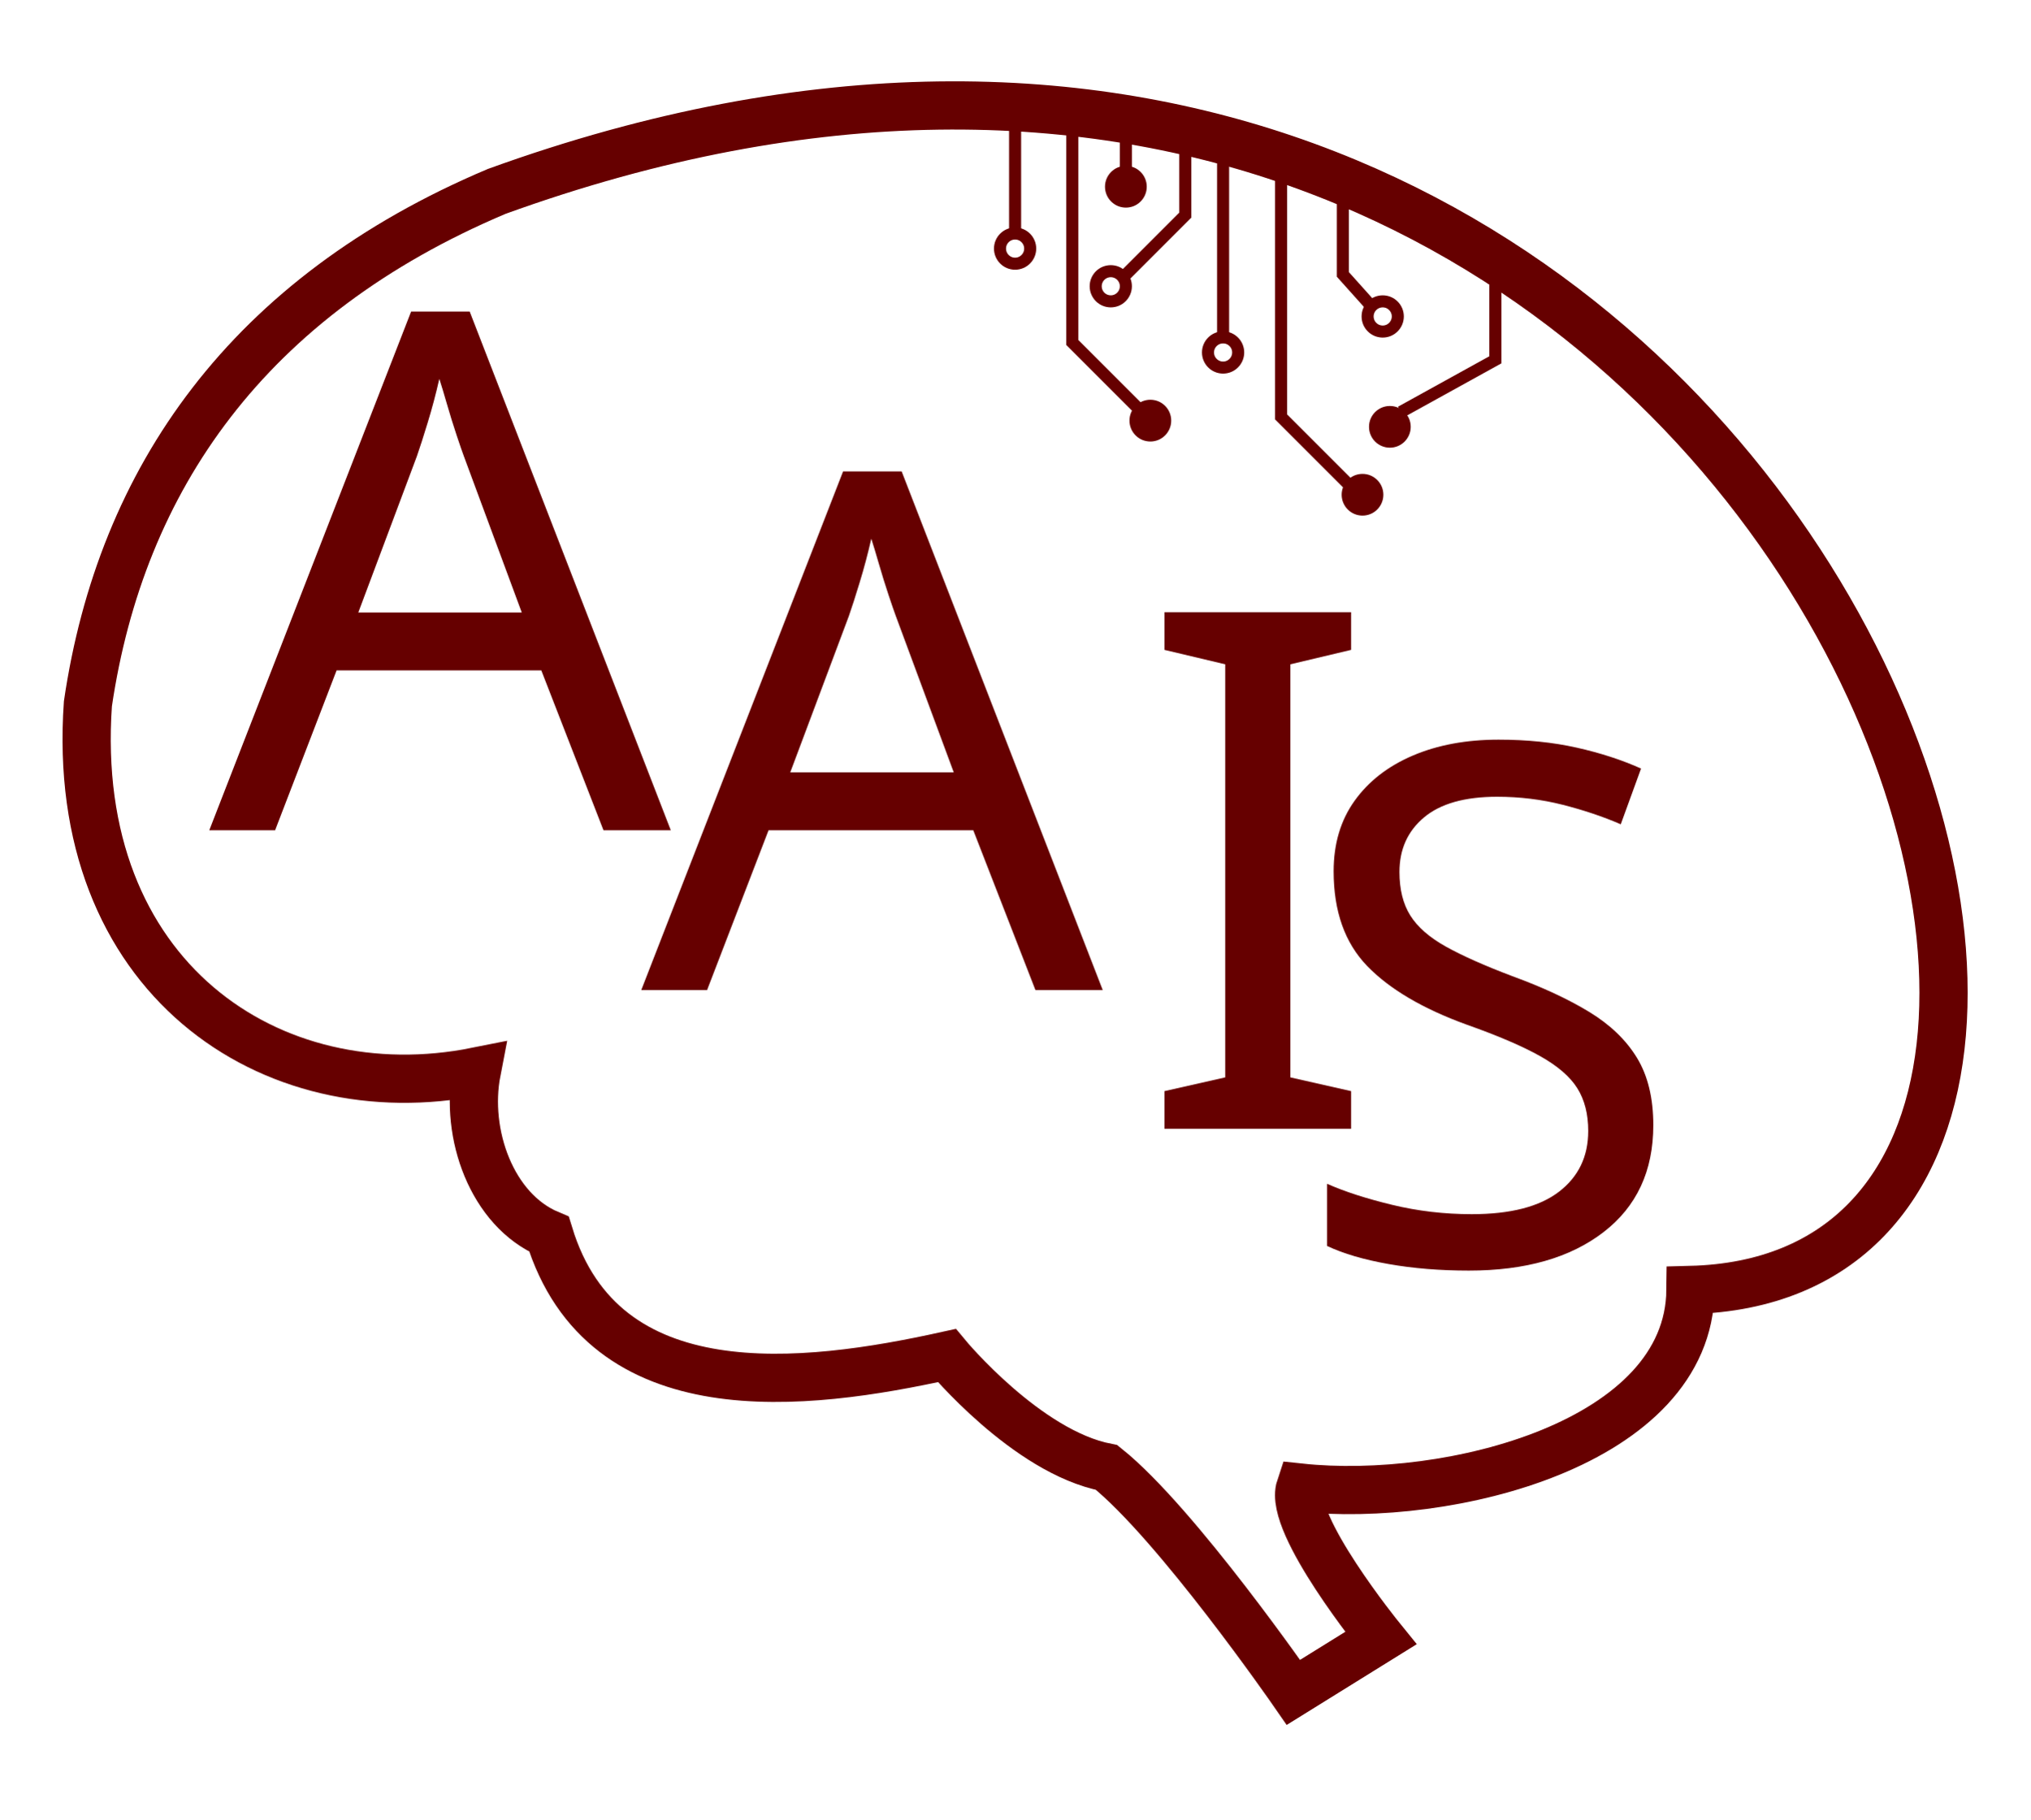
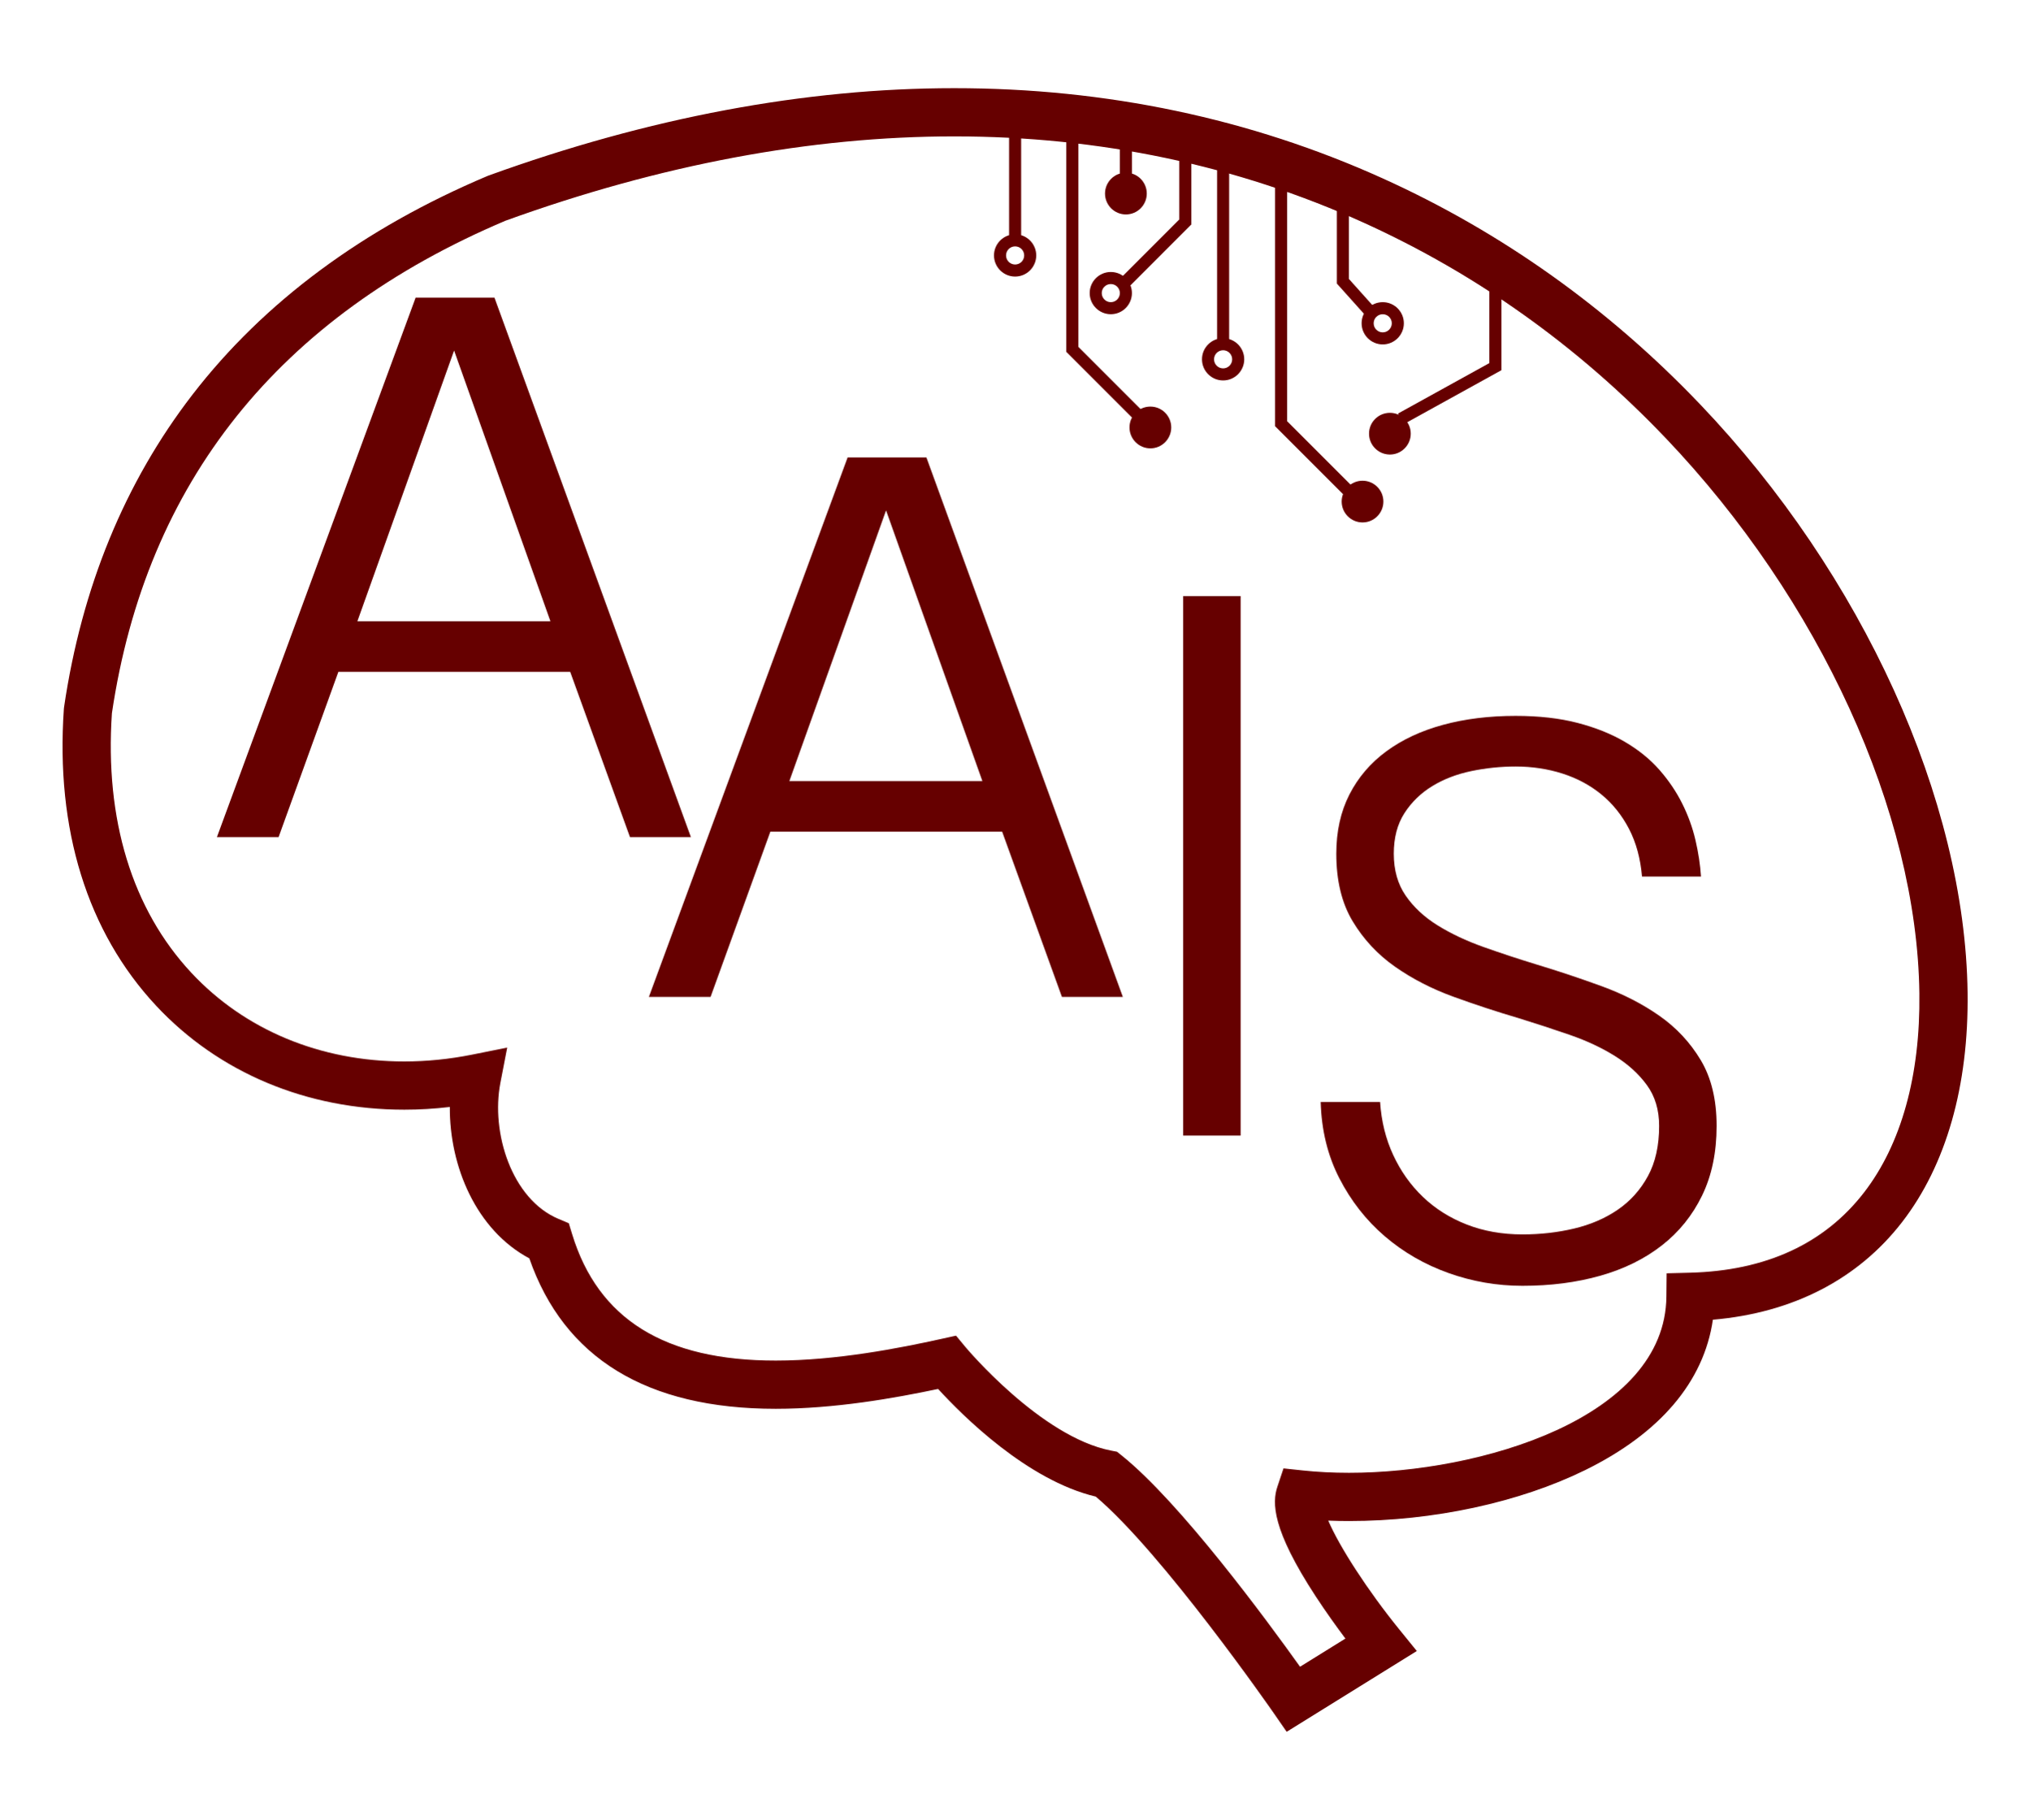
- <svg xmlns="http://www.w3.org/2000/svg" version="1.1" id="Layer_1" x="0px" y="0px" width="600.547px" height="538.317px" viewBox="-290.453 -269.437 600.547 538.317" enable-background="new -290.453 -269.437 600.547 538.317" xml:space="preserve">
+ <svg xmlns="http://www.w3.org/2000/svg" version="1.1" id="Layer_1" x="0px" y="0px" width="600.547px" height="538.317px" viewBox="0 0 600.547 538.317" enable-background="new 0 0 600.547 538.317" xml:space="preserve">
+   <g enable-background="new    ">
+     <path fill="#660000" d="M146.257,88.026L204.366,247.6h-18.018l-17.681-48.875h-68.582L82.404,247.6H64.161l58.785-159.574H146.257   z M134.32,103.679l-28.604,80.068h57.095L134.32,103.679z" />
+   </g>
+   <path fill="#660000" d="M380.613,512.245l-3.861-5.579c-0.333-0.48-32.785-47.229-52.604-63.98  c-20.328-4.836-39.503-24.022-46.646-31.849c-12.948,2.743-30.65,5.873-48.026,5.873c-38.123,0-62.631-14.969-72.902-44.5  c-15.814-8.438-23.629-27.359-23.517-44.779c-4.5,0.531-9.001,0.8-13.46,0.8c-28.851,0-54.935-10.933-73.448-30.785  c-20.323-21.793-29.749-52.14-27.259-87.76l0.059-0.542c5.218-35.42,17.996-66.513,37.979-92.415  c21.135-27.394,50.49-49.153,87.25-64.674l0.345-0.135c47.343-17.151,93.684-25.847,137.735-25.847  c44.988,0,87.679,8.997,126.885,26.741c35.104,15.888,66.661,38.361,93.793,66.795c48.062,50.369,78.371,117.053,79.098,174.029  c0.352,27.537-6.347,50.995-19.37,67.84c-13.094,16.936-32.352,26.845-55.972,28.881c-2.663,18.313-15.615,33.603-37.836,44.508  c-19.476,9.557-44.916,15.039-69.795,15.039c-0.003,0-0.003,0-0.006,0c-2.075,0-4.125-0.04-6.14-0.12  c3.289,7.677,11.599,20.586,21.092,32.277l5.104,6.286L380.613,512.245z M282.805,395.074l2.779,3.354  c0.218,0.263,22.31,26.622,43.12,30.65l1.729,0.335l1.374,1.101C349.12,444.385,374.808,479.32,384.57,493l13.42-8.33  c-2.507-3.348-5.668-7.726-8.753-12.437c-13.039-19.911-12.931-27.802-11.38-32.451l1.816-5.447l5.709,0.611  c4.3,0.461,8.899,0.695,13.674,0.695c38.771,0.001,93.532-16.17,93.885-52.126l0.067-6.884l6.882-0.176  c22.448-0.574,39.771-8.549,51.488-23.703c11.034-14.271,16.702-34.65,16.393-58.934c-0.684-53.517-29.48-116.497-75.155-164.363  c-25.862-27.103-55.925-48.517-89.354-63.647c-37.346-16.902-78.057-25.472-121.003-25.472c-42.335,0-86.983,8.388-132.703,24.931  c-67.132,28.4-106.313,77.417-116.455,145.684c-2.142,31.454,5.975,57.993,23.48,76.765c15.785,16.927,38.164,26.249,63.015,26.249  c6.616,0,13.35-0.676,20.015-2.009l10.419-2.085l-2.018,10.434c-2.85,14.734,3.365,34.41,17.161,40.216l3.08,1.296l0.975,3.196  c7.685,25.187,27.392,37.431,60.247,37.431c17.907,0,36.584-3.67,49.075-6.43L282.805,395.074z" />
+   <g enable-background="new    ">
+     <path fill="#660000" d="M274.041,135.306L332.15,294.88h-18.019l-17.681-48.875h-68.582l-17.681,48.875h-18.243l58.785-159.574   H274.041z M262.104,150.959L233.5,231.028h57.095L262.104,150.959z" />
+   </g>
+   <g enable-background="new    ">
+     <path fill="#660000" d="M366.99,176.316V335.89h-17.006V176.316H366.99z" />
+   </g>
+   <g enable-background="new    ">
+     <path fill="#660000" d="M408.246,325.935c0.374,5.706,1.67,10.942,3.885,15.71c2.213,4.769,5.141,8.896,8.783,12.387   c3.641,3.491,7.957,6.214,12.951,8.165c4.992,1.953,10.49,2.928,16.498,2.928c5.33,0,10.435-0.58,15.315-1.745   c4.88-1.163,9.179-3.021,12.895-5.574c3.716-2.552,6.681-5.856,8.896-9.91c2.214-4.055,3.322-9.01,3.322-14.865   c0-4.73-1.202-8.745-3.604-12.05c-2.402-3.303-5.557-6.175-9.459-8.615c-3.904-2.438-8.354-4.522-13.345-6.25   c-4.993-1.727-10.042-3.378-15.146-4.955c-6.382-1.876-12.782-3.979-19.201-6.307c-6.419-2.326-12.2-5.293-17.343-8.896   s-9.329-8.089-12.557-13.457c-3.229-5.367-4.842-12.03-4.842-19.989c0-6.605,1.295-12.443,3.885-17.512   c2.59-5.067,6.23-9.327,10.924-12.781c4.691-3.452,10.285-6.062,16.779-7.827c6.493-1.763,13.645-2.646,21.453-2.646   c6.906,0,13.025,0.695,18.356,2.084c5.329,1.39,10.003,3.266,14.021,5.631c4.016,2.364,7.394,5.105,10.135,8.221   c2.74,3.116,4.992,6.438,6.758,9.966c1.763,3.53,3.077,7.151,3.941,10.867c0.861,3.717,1.407,7.303,1.633,10.755h-17.455   c-0.451-5.33-1.729-10.022-3.83-14.077c-2.102-4.054-4.824-7.449-8.164-10.191c-3.342-2.739-7.189-4.804-11.543-6.193   c-4.355-1.389-8.973-2.084-13.852-2.084c-4.431,0-8.803,0.451-13.119,1.352c-4.318,0.901-8.164,2.385-11.543,4.448   c-3.379,2.066-6.12,4.73-8.221,7.996c-2.104,3.266-3.153,7.264-3.153,11.993c0,4.881,1.183,9.028,3.547,12.444   c2.365,3.417,5.519,6.345,9.46,8.783c3.941,2.44,8.445,4.562,13.514,6.363c5.067,1.802,10.305,3.529,15.709,5.18   c6.457,1.953,12.875,4.093,19.258,6.419c6.381,2.328,12.086,5.257,17.117,8.784c5.029,3.53,9.103,7.902,12.219,13.12   c3.115,5.219,4.674,11.694,4.674,19.426c0,7.809-1.428,14.659-4.279,20.552c-2.854,5.895-6.833,10.83-11.938,14.809   c-5.106,3.98-11.168,6.965-18.188,8.953c-7.021,1.988-14.695,2.984-23.029,2.984c-7.508,0-14.791-1.258-21.848-3.772   s-13.344-6.138-18.862-10.867c-5.519-4.73-10.005-10.454-13.458-17.174c-3.453-6.718-5.293-14.246-5.518-22.579H408.246z" />
+   </g>
+   <rect x="298.497" y="33.706" fill="#660000" width="3.566" height="38.3" />
+   <path fill="#660000" d="M300.28,81.8c-3.445,0-6.248-2.803-6.248-6.249s2.803-6.248,6.248-6.248s6.248,2.803,6.248,6.248  S303.726,81.8,300.28,81.8z M300.28,72.87c-1.479,0-2.682,1.203-2.682,2.682c0,1.479,1.203,2.682,2.682,2.682  s2.682-1.203,2.682-2.682C302.962,74.073,301.759,72.87,300.28,72.87z" />
+   <polygon fill="#660000" points="335.553,124.193 315.416,104.058 315.416,37.231 318.982,37.231 318.982,102.58 338.074,121.671 " />
  <g>
-     <text transform="matrix(1 0 0 1 -228.5508 -23.8599)" fill="#660000" font-family="'KannadaSangamMN'" font-size="213.967">A</text>
-     <path fill="none" stroke="#660000" stroke-width="14.265" stroke-miterlimit="10" d="M209.614,112.125   c180.594-4.61,23.405-461.363-353.121-324.96c-73.549,31.054-111.141,84.987-120.947,151.557   C-270.104,19.55-210.37,59.676-149.448,47.49c-3.565,18.428,4.458,41.016,21.396,48.145   c16.049,52.598,75.665,45.169,117.683,35.883c0,0,23.625,28.528,47.257,33.103c20.722,16.601,55.269,66.526,55.269,66.526   l25.855-16.049c0,0-27.43-33.781-23.848-44.52C138.072,175.281,209.169,157.595,209.614,112.125z" />
-     <text transform="matrix(1 0 0 1 -100.7666 23.4204)" fill="#660000" font-family="'KannadaSangamMN'" font-size="213.967">A</text>
-     <text transform="matrix(1 0 0 1 45.4487 64.4292)" fill="#660000" font-family="'KannadaSangamMN'" font-size="213.967">I</text>
-     <text transform="matrix(1 0 0 1 91.209 104.2495)" fill="#660000" font-family="'KannadaSangamMN'" font-size="213.967">S</text>
-     <line fill="none" stroke="#660000" stroke-width="3.566" stroke-miterlimit="10" x1="9.821" y1="-237.754" x2="9.821" y2="-199.454" />
-     <circle fill="none" stroke="#660000" stroke-width="3.566" stroke-miterlimit="10" cx="9.821" cy="-195.908" r="4.465" />
-     <polyline fill="none" stroke="#660000" stroke-width="3.566" stroke-miterlimit="10" points="26.74,-234.229 26.74,-168.141    46.354,-148.528  " />
-     <path fill="#660000" stroke="#660000" stroke-width="3.566" stroke-miterlimit="10" d="M49.838-149.419   c2.421,0,4.384,1.967,4.384,4.393c0,2.429-1.963,4.396-4.384,4.396c-2.433,0-4.397-1.967-4.397-4.396   C45.44-147.453,47.405-149.419,49.838-149.419z" />
-     <polyline fill="none" stroke="#660000" stroke-width="3.566" stroke-miterlimit="10" points="60.171,-225.091 60.171,-205.817    40.776,-186.414  " />
-     <circle fill="none" stroke="#660000" stroke-width="3.566" stroke-miterlimit="10" cx="38.128" cy="-184.768" r="4.463" />
-     <line fill="none" stroke="#660000" stroke-width="3.566" stroke-miterlimit="10" x1="42.592" y1="-229.216" x2="42.592" y2="-217.292" />
-     <circle fill="#660000" stroke="#660000" stroke-width="3.566" stroke-miterlimit="10" cx="42.592" cy="-214.21" r="4.394" />
-     <line fill="none" stroke="#660000" stroke-width="3.566" stroke-miterlimit="10" x1="71.35" y1="-222.164" x2="71.35" y2="-168.379" />
-     <circle fill="none" stroke="#660000" stroke-width="3.566" stroke-miterlimit="10" cx="71.35" cy="-165.182" r="4.465" />
-     <polyline fill="none" stroke="#660000" stroke-width="3.566" stroke-miterlimit="10" points="88.507,-217.939 88.507,-146.131    111.54,-123.103  " />
-     <path fill="#660000" stroke="#660000" stroke-width="3.566" stroke-miterlimit="10" d="M112.595-127.489   c2.422,0,4.384,1.963,4.384,4.386c0,2.422-1.962,4.386-4.384,4.386c-2.424,0-4.387-1.964-4.387-4.386   C108.208-125.526,110.17-127.489,112.595-127.489z" />
-     <polyline fill="none" stroke="#660000" stroke-width="3.566" stroke-miterlimit="10" points="106.785,-215.074 106.785,-188.27    116.298,-177.657  " />
-     <polyline fill="none" stroke="#660000" stroke-width="3.566" stroke-miterlimit="10" points="151.89,-191.716 151.89,-163.015    123.953,-147.583  " />
-     <circle fill="#660000" stroke="#660000" stroke-width="3.566" stroke-miterlimit="10" cx="120.686" cy="-143.188" r="4.387" />
-     <circle fill="none" stroke="#660000" stroke-width="3.566" stroke-miterlimit="10" cx="118.569" cy="-175.838" r="4.466" />
+     <path fill="#660000" d="M340.297,122.041c2.421,0,4.385,1.967,4.385,4.393c0,2.429-1.964,4.396-4.385,4.396   c-2.433,0-4.396-1.967-4.396-4.396C335.899,124.007,337.864,122.041,340.297,122.041z" />
+     <path fill="#660000" d="M340.297,132.613c-3.407,0-6.18-2.772-6.18-6.179c-0.001-1.65,0.642-3.202,1.809-4.368   c1.166-1.166,2.719-1.809,4.371-1.809c3.401,0,6.168,2.771,6.168,6.176C346.465,129.841,343.698,132.613,340.297,132.613z    M340.297,123.824c-0.7,0-1.357,0.271-1.851,0.764c-0.492,0.492-0.764,1.147-0.763,1.845c0,1.441,1.172,2.613,2.613,2.613   c1.435,0,2.602-1.172,2.602-2.613C342.898,124.995,341.731,123.824,340.297,123.824z" />
  </g>
+   <polygon fill="#660000" points="332.496,86.307 329.974,83.785 348.847,64.905 348.847,46.369 352.413,46.369 352.413,66.381 " />
+   <path fill="#660000" d="M328.587,92.938c-3.443,0-6.246-2.802-6.246-6.246s2.803-6.246,6.246-6.246c3.444,0,6.246,2.802,6.246,6.246  S332.031,92.938,328.587,92.938z M328.587,84.012c-1.478,0-2.68,1.202-2.68,2.68s1.202,2.68,2.68,2.68s2.68-1.202,2.68-2.68  S330.064,84.012,328.587,84.012z" />
+   <rect x="331.268" y="42.244" fill="#660000" width="3.566" height="11.924" />
+   <g>
+     <circle fill="#660000" cx="333.051" cy="57.25" r="4.394" />
+     <path fill="#660000" d="M333.051,63.427c-3.405,0-6.177-2.771-6.177-6.177s2.771-6.177,6.177-6.177   c3.406,0,6.178,2.771,6.178,6.177S336.457,63.427,333.051,63.427z M333.051,54.639c-1.439,0-2.61,1.171-2.61,2.611   s1.171,2.611,2.61,2.611c1.44,0,2.611-1.171,2.611-2.611S334.491,54.639,333.051,54.639z" />
+   </g>
+   <rect x="360.026" y="49.296" fill="#660000" width="3.566" height="53.785" />
+   <path fill="#660000" d="M361.81,112.526c-3.445,0-6.249-2.803-6.249-6.249s2.804-6.248,6.249-6.248s6.248,2.803,6.248,6.248  S365.255,112.526,361.81,112.526z M361.81,103.596c-1.479,0-2.683,1.203-2.683,2.682c0,1.479,1.203,2.682,2.683,2.682  c1.479,0,2.682-1.203,2.682-2.682C364.491,104.799,363.288,103.596,361.81,103.596z" />
+   <polygon fill="#660000" points="400.738,149.618 377.183,126.068 377.183,53.521 380.749,53.521 380.749,124.59 403.26,147.096 " />
+   <g>
+     <path fill="#660000" d="M403.055,143.971c2.422,0,4.384,1.963,4.384,4.386c0,2.422-1.962,4.386-4.384,4.386   c-2.425,0-4.388-1.964-4.388-4.386C398.667,145.934,400.629,143.971,403.055,143.971z" />
+     <path fill="#660000" d="M403.055,154.526c-3.402,0-6.171-2.768-6.171-6.169s2.769-6.169,6.171-6.169c3.4,0,6.167,2.768,6.167,6.169   S406.455,154.526,403.055,154.526z M403.055,145.754c-1.437,0-2.604,1.167-2.604,2.603s1.168,2.603,2.604,2.603   c1.434,0,2.601-1.167,2.601-2.603S404.488,145.754,403.055,145.754z" />
+   </g>
+   <polygon fill="#660000" points="405.43,94.993 395.461,83.872 395.461,56.386 399.027,56.386 399.027,82.508 408.085,92.613 " />
+   <polygon fill="#660000" points="415.274,125.438 413.55,122.316 440.566,107.393 440.566,79.744 444.133,79.744 444.133,109.497 " />
+   <g>
+     <circle fill="#660000" cx="411.146" cy="128.272" r="4.387" />
+     <path fill="#660000" d="M411.146,134.442c-3.402,0-6.171-2.768-6.171-6.17s2.769-6.17,6.171-6.17s6.17,2.768,6.17,6.17   S414.548,134.442,411.146,134.442z M411.146,125.668c-1.437,0-2.604,1.168-2.604,2.604s1.168,2.604,2.604,2.604   c1.436,0,2.604-1.168,2.604-2.604S412.581,125.668,411.146,125.668z" />
+   </g>
+   <path fill="#660000" d="M409.028,101.871c-3.446,0-6.249-2.803-6.249-6.249s2.803-6.25,6.249-6.25c3.445,0,6.249,2.804,6.249,6.25  S412.474,101.871,409.028,101.871z M409.028,92.939c-1.479,0-2.683,1.204-2.683,2.683s1.203,2.683,2.683,2.683  s2.683-1.203,2.683-2.683S410.508,92.939,409.028,92.939z" />
</svg>
